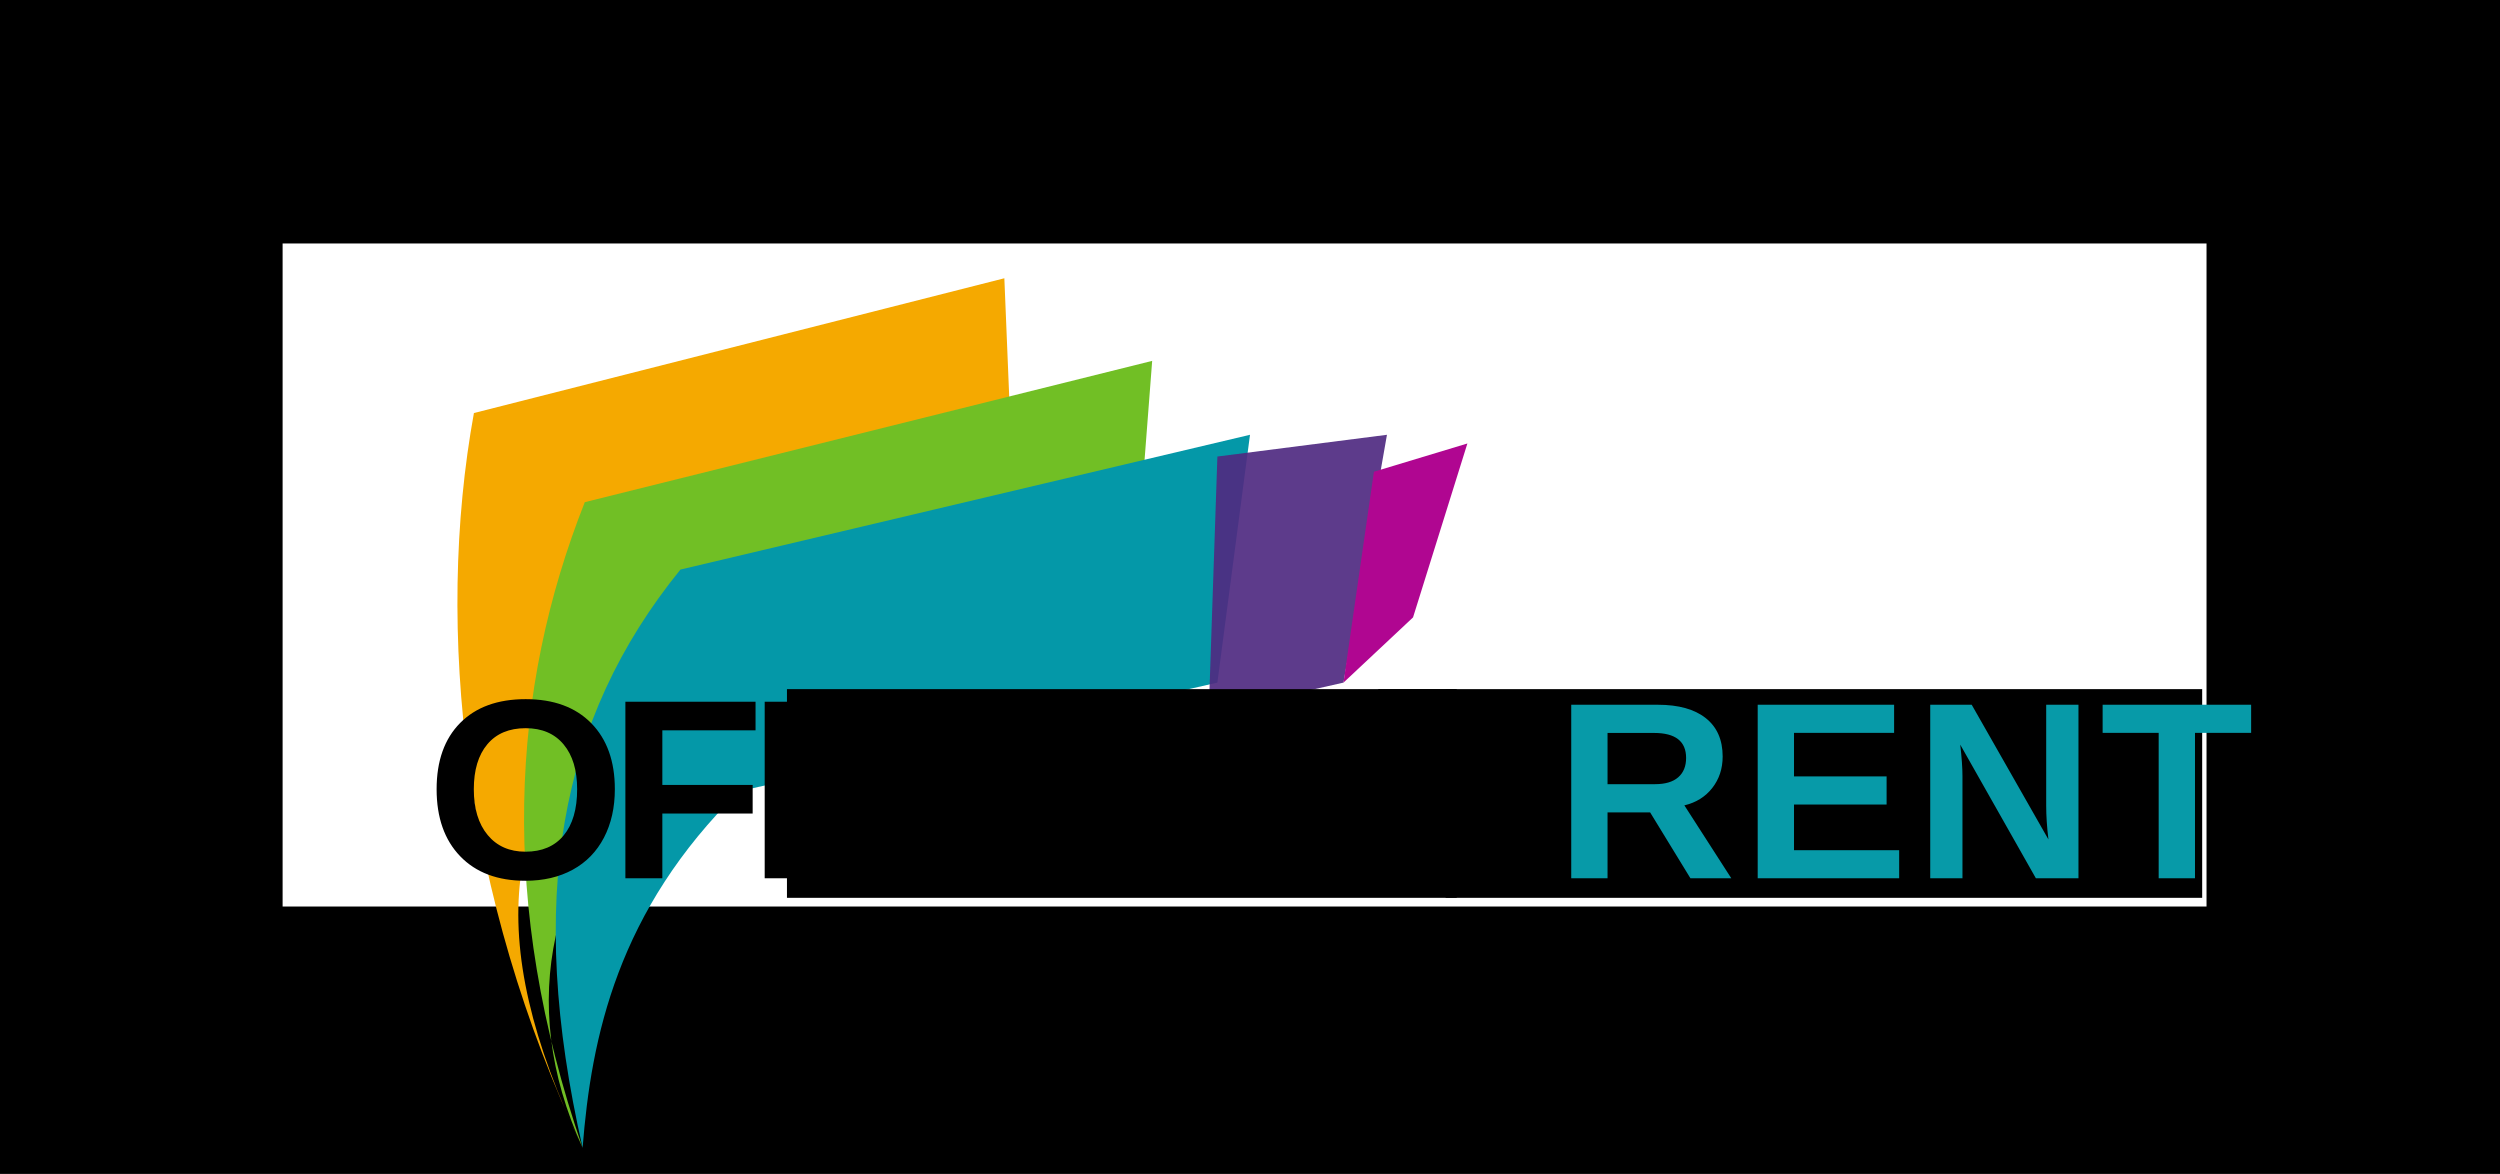
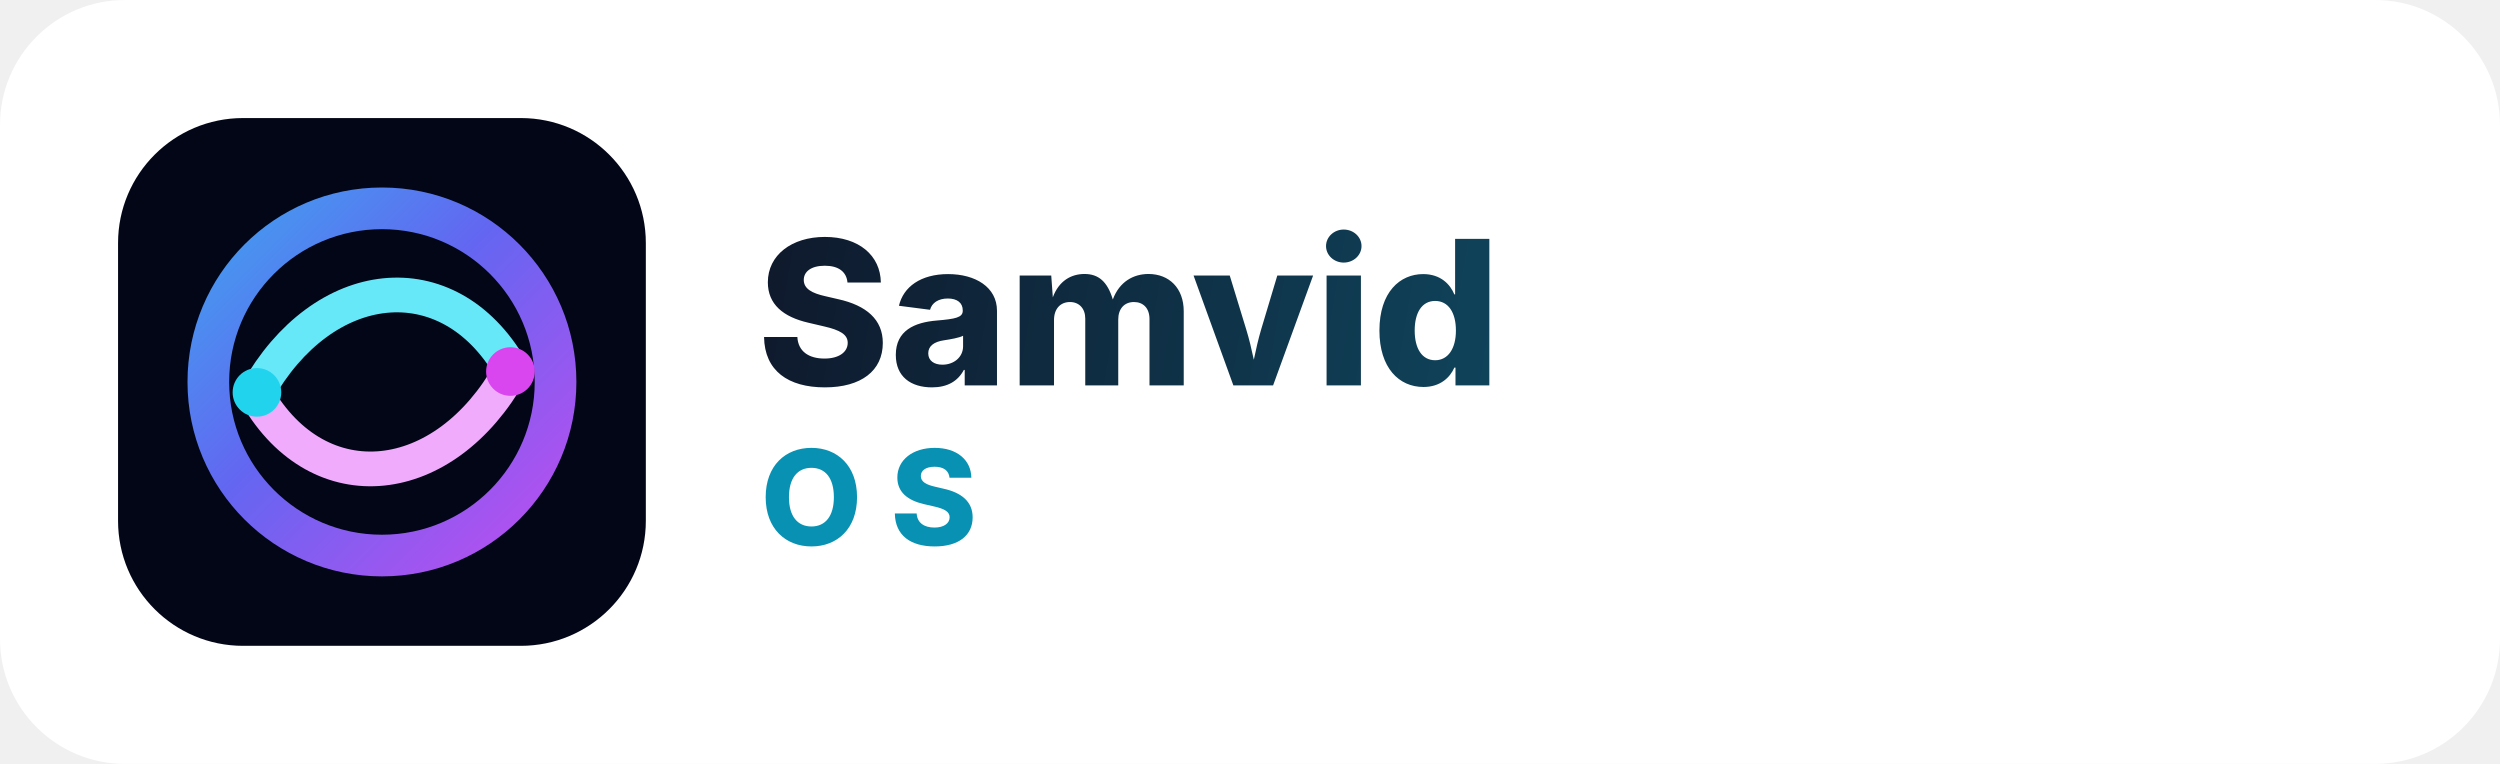
- <svg xmlns="http://www.w3.org/2000/svg" viewBox="0 0 1150 540" role="img" aria-labelledby="title desc">
-   <rect width="1150" height="540" fill="#000000" />
-   <g transform="translate(130 112)">
-     <rect x="0" y="0" width="885" height="305" fill="#ffffff" />
-     <path d="M88 78 L332 16 L338 162 L161 204 C101 255 91 318 138 416 C83 300 70 177 88 78Z" fill="#f5a900" />
-     <path d="M139 119 L400 54 L390 184 L174 234 C124 285 107 348 138 416 C99 303 105 205 139 119Z" fill="#71bf25" />
-     <path d="M183 150 L445 88 L430 202 L210 252 C154 307 142 365 138 416 C112 302 127 219 183 150Z" fill="#0498a8" />
-     <path d="M430 98 L508 88 L488 202 L426 216 Z" fill="#4f2a81" opacity="0.92" />
-     <path d="M502 105 L545 92 L520 172 L488 202 Z" fill="#b00691" />
-     <rect x="232" y="205" width="308" height="96" fill="#000000" />
-     <rect x="535" y="205" width="348" height="96" fill="#000000" />
-     <path d="M540 301 L504 266 L504 205 L540 205 Z" fill="#000000" />
-     <text x="66" y="292" font-family="Arial Black, Arial, Helvetica, sans-serif" font-size="118" font-weight="900" letter-spacing="-8" fill="#000000">OFFICE</text>
-     <text x="585" y="292" font-family="Arial Black, Arial, Helvetica, sans-serif" font-size="116" font-weight="900" letter-spacing="2" fill="#079aa8">RENT</text>
-   </g>
+ <svg xmlns="http://www.w3.org/2000/svg" viewBox="0 0 720 220" role="img" aria-labelledby="title desc">
+   <defs>
+     <linearGradient id="mark" x1="22" y1="22" x2="178" y2="178" gradientUnits="userSpaceOnUse">
+       <stop offset="0" stop-color="#22d3ee" />
+       <stop offset="0.52" stop-color="#6366f1" />
+       <stop offset="1" stop-color="#d946ef" />
+     </linearGradient>
+     <linearGradient id="word" x1="210" y1="74" x2="672" y2="152" gradientUnits="userSpaceOnUse">
+       <stop offset="0" stop-color="#0f172a" />
+       <stop offset="1" stop-color="#0e7490" />
+     </linearGradient>
+   </defs>
+   <rect width="720" height="220" rx="36" fill="#ffffff" />
+   <rect x="34" y="34" width="152" height="152" rx="36" fill="#020617" />
+   <circle cx="110" cy="110" r="50" fill="none" stroke="url(#mark)" stroke-width="12" />
+   <path d="M74 113c19-34 55-38 73-7" fill="none" stroke="#67e8f9" stroke-width="10" stroke-linecap="round" />
+   <path d="M147 107c-19 34-55 38-73 7" fill="none" stroke="#f0abfc" stroke-width="10" stroke-linecap="round" />
+   <circle cx="74" cy="113" r="7" fill="#22d3ee" />
+   <circle cx="147" cy="107" r="7" fill="#d946ef" />
+   <text x="218" y="111" font-family="Inter, Arial, Helvetica, sans-serif" font-size="58" font-weight="800" letter-spacing="0" fill="url(#word)">Samvid</text>
+   <text x="219" y="157" font-family="Inter, Arial, Helvetica, sans-serif" font-size="38" font-weight="800" letter-spacing="8" fill="#0891b2">OS</text>
</svg>
